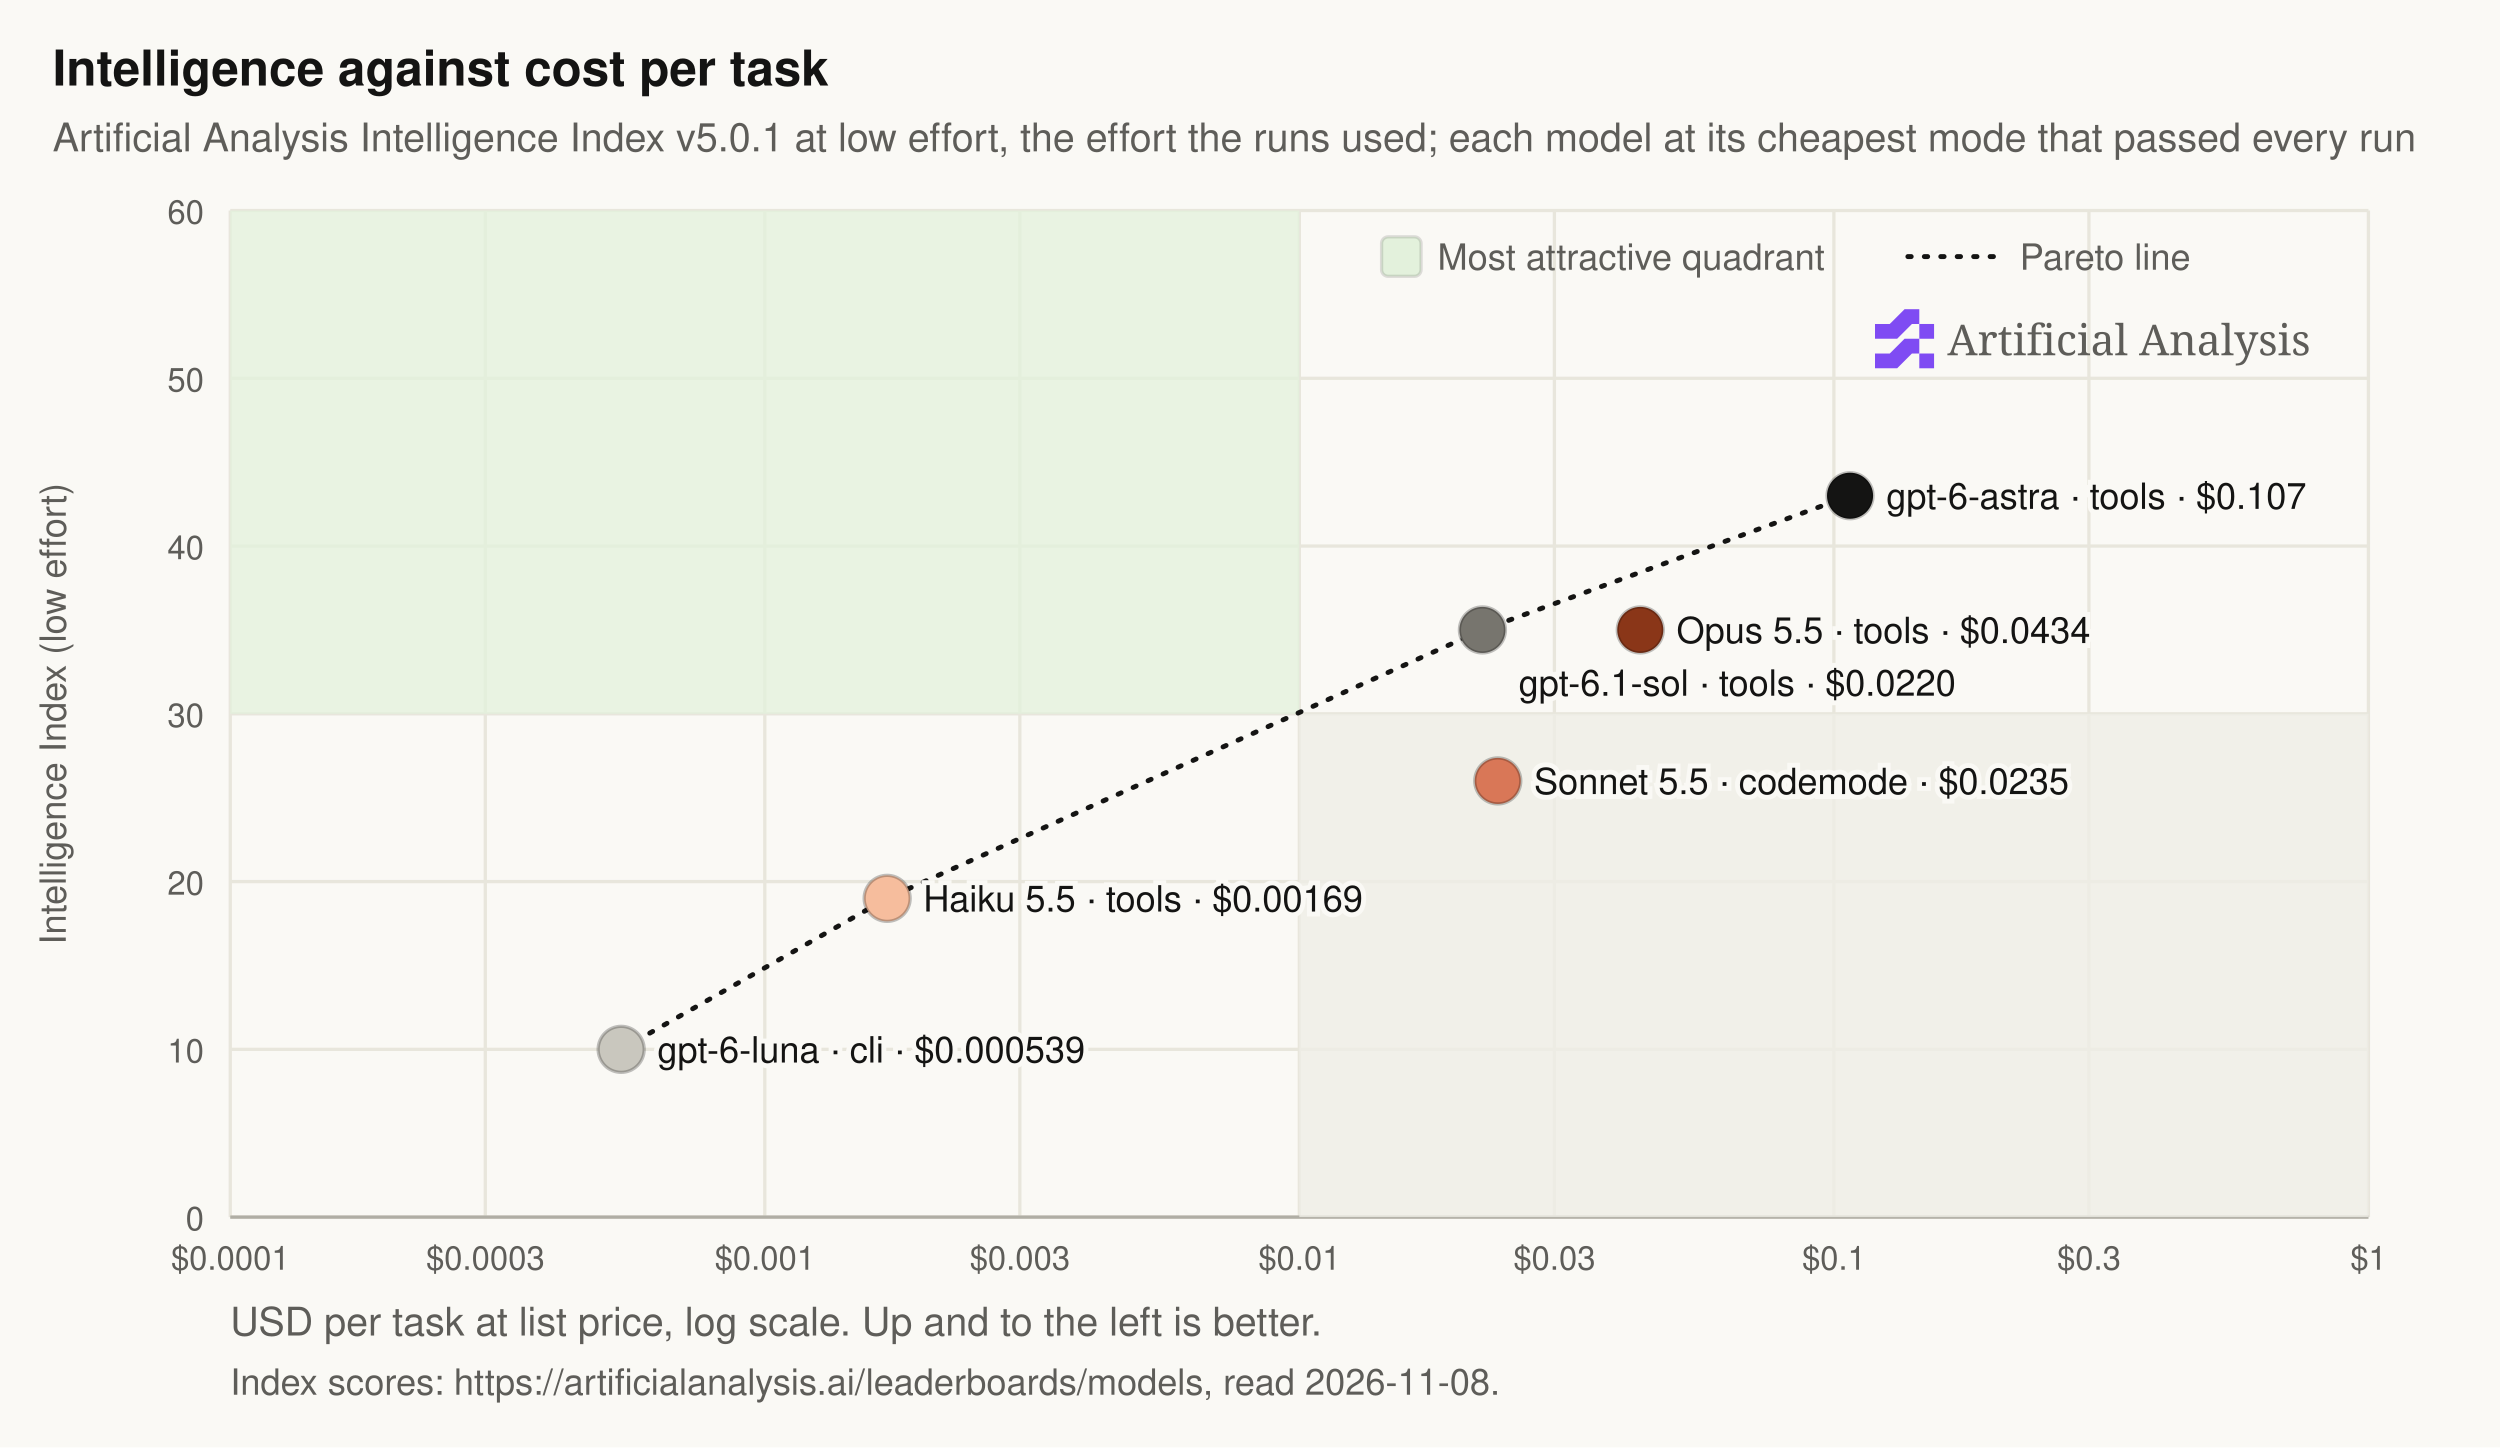
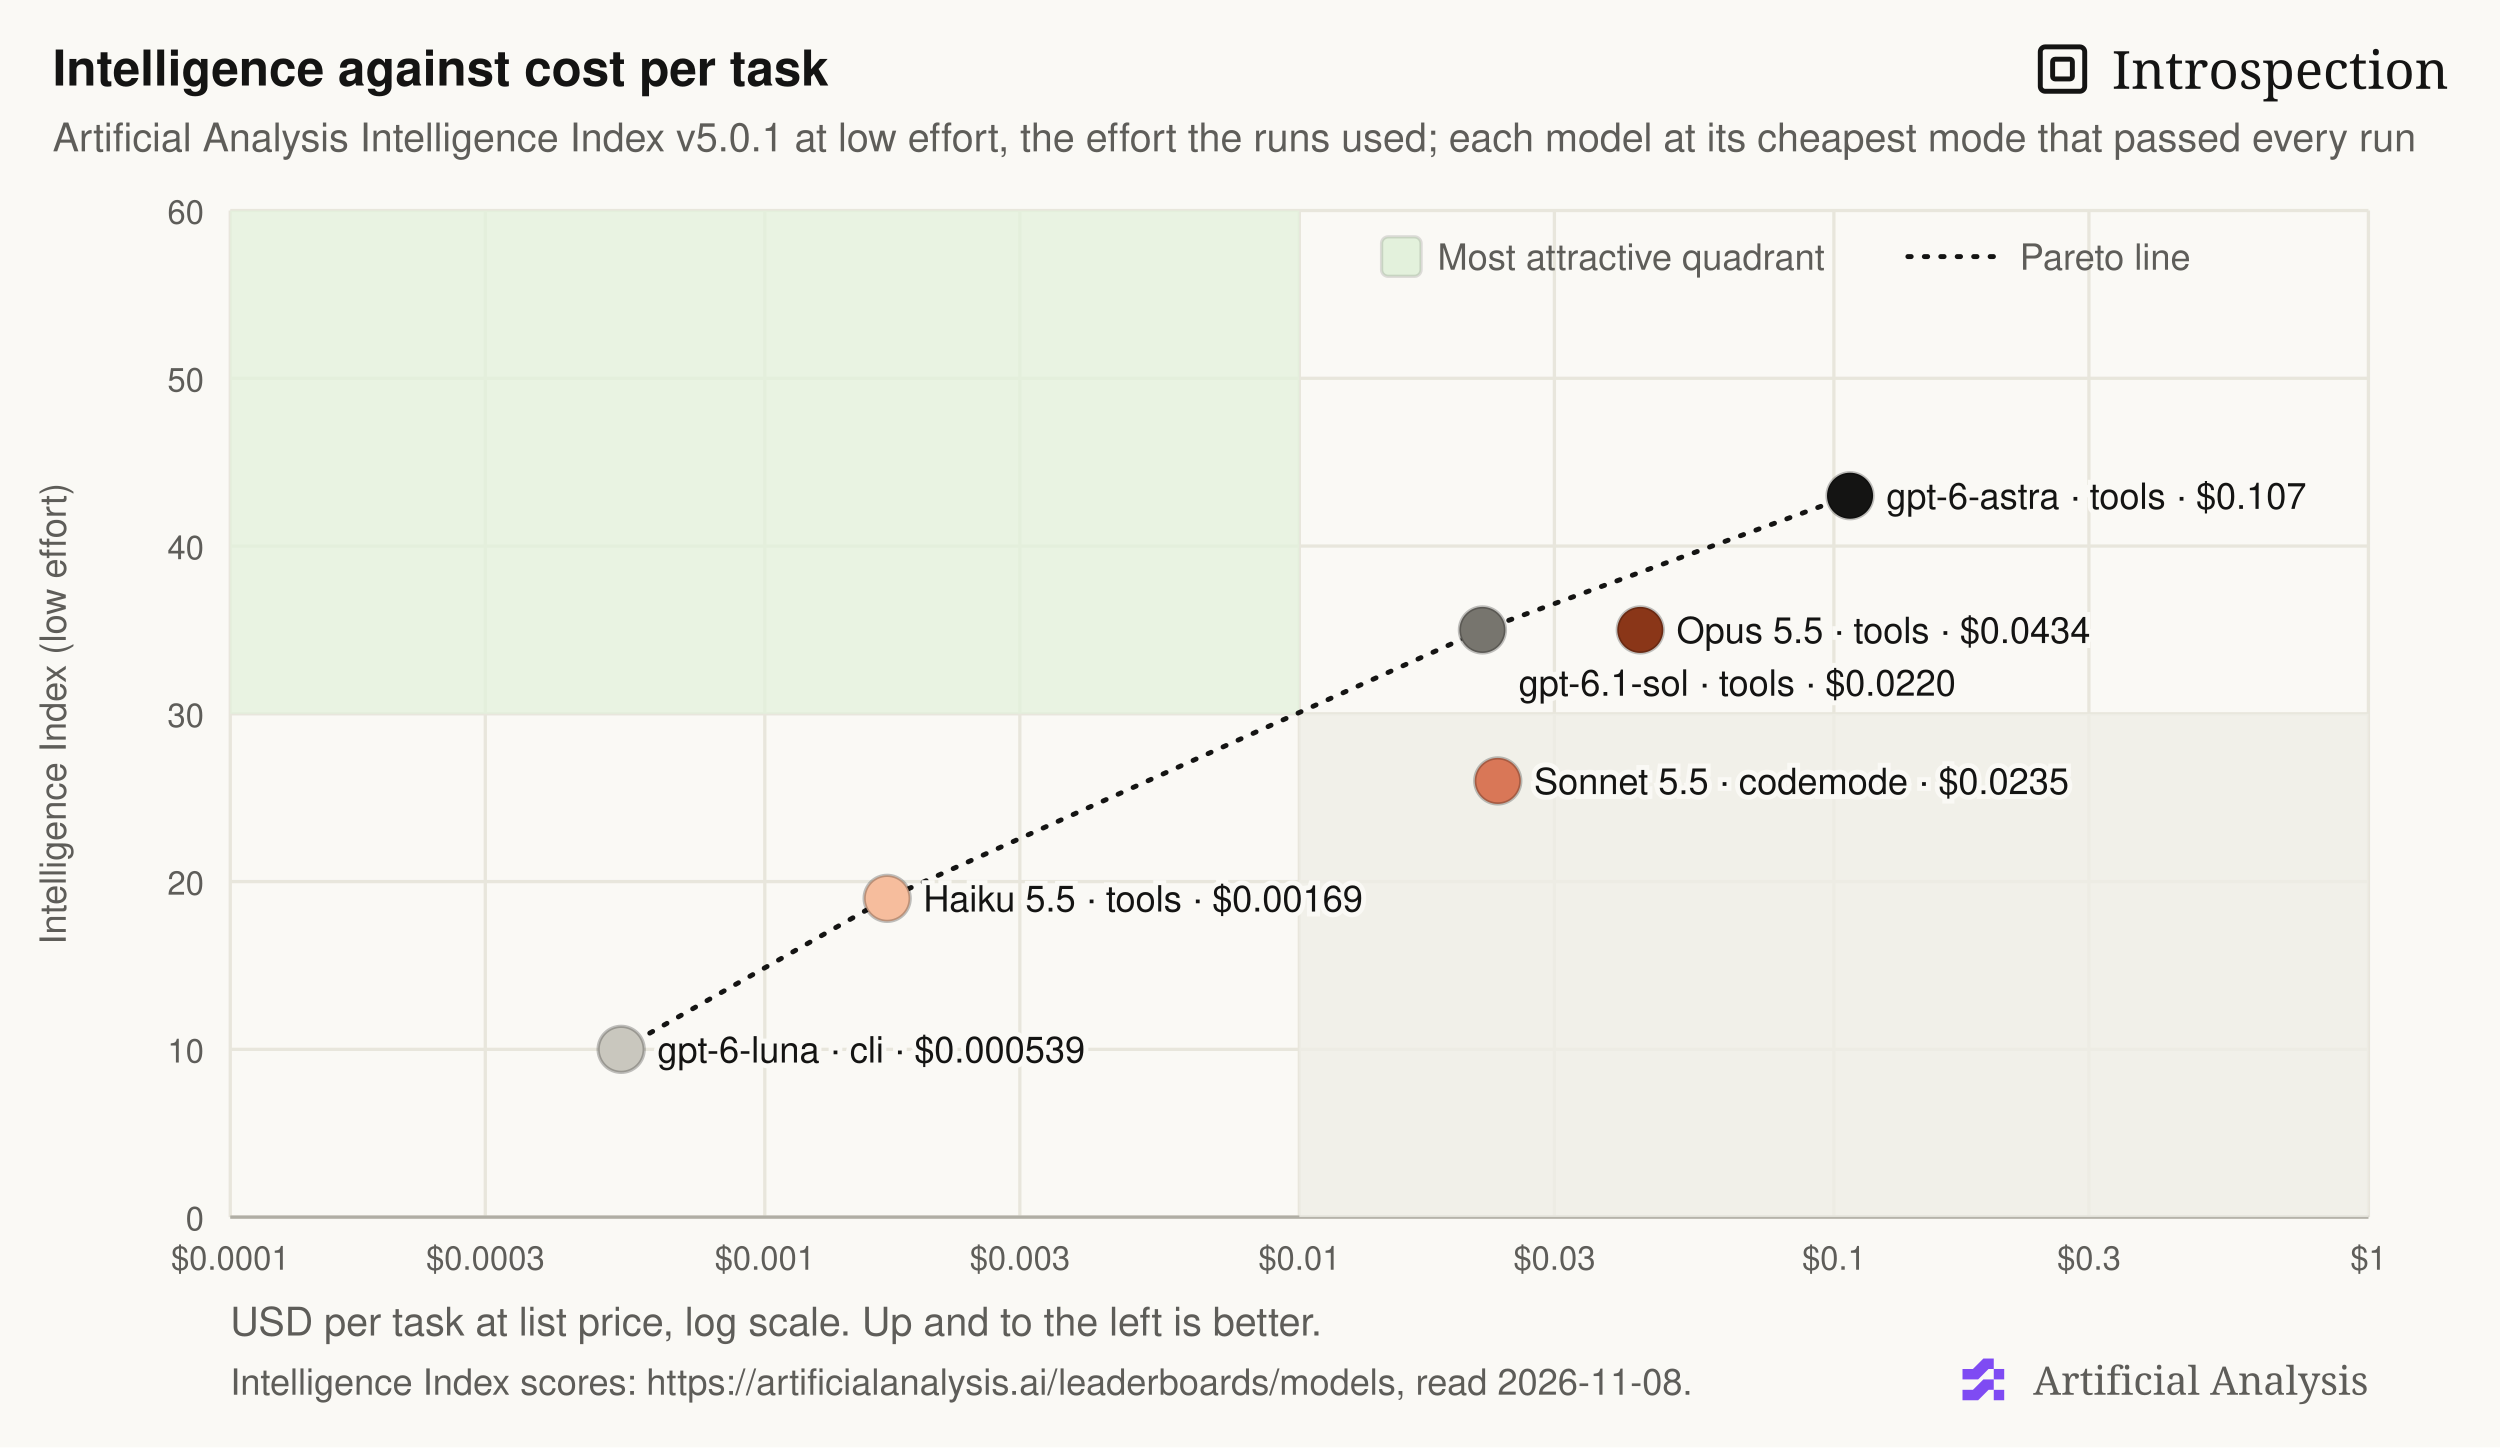
<svg xmlns="http://www.w3.org/2000/svg" width="760" height="440" viewBox="0 0 760 440" font-family="-apple-system, Segoe UI, Helvetica, Arial, sans-serif">
  <rect width="760" height="440" fill="#faf9f5" />
  <text x="16" y="26" font-size="15" font-weight="600" fill="#141413">Intelligence against cost per task</text>
+   <g transform="translate(618 12) scale(0.75)" fill="none" stroke="#141413" stroke-width="2" stroke-linecap="round" stroke-linejoin="round">
+     <rect x="3" y="3" width="18" height="18" rx="2" />
+     <rect x="8" y="8" width="8" height="8" rx="1" />
+   </g>
+   <text x="642" y="27" font-size="16" font-family="Georgia, serif" fill="#141413">Introspection</text>
  <text x="16" y="46" font-size="12" fill="#5e5d59">Artificial Analysis Intelligence Index v5.0.1 at low effort, the effort the runs used; each model at its cheapest mode that passed every run</text>
  <line x1="70" y1="370" x2="720" y2="370" stroke="#e8e6dc" />
  <text x="62" y="374" font-size="10" text-anchor="end" fill="#5e5d59">0</text>
  <line x1="70" y1="319" x2="720" y2="319" stroke="#e8e6dc" />
  <text x="62" y="323" font-size="10" text-anchor="end" fill="#5e5d59">10</text>
  <line x1="70" y1="268" x2="720" y2="268" stroke="#e8e6dc" />
  <text x="62" y="272" font-size="10" text-anchor="end" fill="#5e5d59">20</text>
  <line x1="70" y1="217" x2="720" y2="217" stroke="#e8e6dc" />
  <text x="62" y="221" font-size="10" text-anchor="end" fill="#5e5d59">30</text>
  <line x1="70" y1="166" x2="720" y2="166" stroke="#e8e6dc" />
  <text x="62" y="170" font-size="10" text-anchor="end" fill="#5e5d59">40</text>
  <line x1="70" y1="115" x2="720" y2="115" stroke="#e8e6dc" />
  <text x="62" y="119" font-size="10" text-anchor="end" fill="#5e5d59">50</text>
  <line x1="70" y1="64" x2="720" y2="64" stroke="#e8e6dc" />
  <text x="62" y="68" font-size="10" text-anchor="end" fill="#5e5d59">60</text>
  <line x1="70" y1="64" x2="70" y2="370" stroke="#e8e6dc" />
  <text x="70" y="386" font-size="10" text-anchor="middle" fill="#5e5d59">$0.0001</text>
  <line x1="147.532" y1="64" x2="147.532" y2="370" stroke="#e8e6dc" />
  <text x="147.532" y="386" font-size="10" text-anchor="middle" fill="#5e5d59">$0.0003</text>
  <line x1="232.5" y1="64" x2="232.5" y2="370" stroke="#e8e6dc" />
  <text x="232.5" y="386" font-size="10" text-anchor="middle" fill="#5e5d59">$0.001</text>
  <line x1="310.032" y1="64" x2="310.032" y2="370" stroke="#e8e6dc" />
  <text x="310.032" y="386" font-size="10" text-anchor="middle" fill="#5e5d59">$0.003</text>
  <line x1="395" y1="64" x2="395" y2="370" stroke="#e8e6dc" />
  <text x="395" y="386" font-size="10" text-anchor="middle" fill="#5e5d59">$0.01</text>
  <line x1="472.532" y1="64" x2="472.532" y2="370" stroke="#e8e6dc" />
  <text x="472.532" y="386" font-size="10" text-anchor="middle" fill="#5e5d59">$0.03</text>
  <line x1="557.5" y1="64" x2="557.5" y2="370" stroke="#e8e6dc" />
  <text x="557.5" y="386" font-size="10" text-anchor="middle" fill="#5e5d59">$0.1</text>
  <line x1="635.032" y1="64" x2="635.032" y2="370" stroke="#e8e6dc" />
  <text x="635.032" y="386" font-size="10" text-anchor="middle" fill="#5e5d59">$0.3</text>
  <line x1="720" y1="64" x2="720" y2="370" stroke="#e8e6dc" />
  <text x="720" y="386" font-size="10" text-anchor="middle" fill="#5e5d59">$1</text>
  <line x1="70" y1="370" x2="720" y2="370" stroke="#b0aea5" />
  <rect x="70" y="64" width="325" height="153" fill="#e3f1dc" opacity="0.75" />
  <rect x="395" y="217" width="325" height="153" fill="#efede6" opacity="0.8" />
  <polyline points="188.836,319 269.697,273.1 450.656,191.5 562.413,150.7" fill="none" stroke="#141413" stroke-width="1.5" stroke-dasharray="1 4" stroke-linecap="round" />
  <rect x="420" y="72" width="12" height="12" rx="2" fill="#e3f1dc" stroke="#0000001f" />
  <text x="437" y="82" font-size="11" fill="#5e5d59">Most attractive quadrant</text>
  <line x1="580" y1="78" x2="608" y2="78" stroke="#141413" stroke-width="1.5" stroke-dasharray="1 4" stroke-linecap="round" />
  <text x="614" y="82" font-size="11" fill="#5e5d59">Pareto line</text>
  <circle cx="269.697" cy="273.1" r="7" fill="#f6bd9d" stroke="#0000003d" />
  <circle cx="455.324" cy="237.4" r="7" fill="#d97757" stroke="#0000003d" />
  <circle cx="498.648" cy="191.5" r="7" fill="#8a3618" stroke="#0000003d" />
  <circle cx="188.836" cy="319" r="7" fill="#c9c7be" stroke="#0000003d" />
  <circle cx="450.656" cy="191.5" r="7" fill="#77756e" stroke="#0000003d" />
  <circle cx="562.413" cy="150.7" r="7" fill="#141413" stroke="#0000003d" />
  <text x="280.697" y="277.1" font-size="11" stroke="#faf9f5" stroke-width="3" paint-order="stroke" fill="#141413">Haiku 5.5 · tools · $0.00169</text>
  <text x="466.324" y="241.4" font-size="11" stroke="#faf9f5" stroke-width="3" paint-order="stroke" fill="#141413">Sonnet 5.5 · codemode · $0.0235</text>
  <text x="509.648" y="195.5" font-size="11" stroke="#faf9f5" stroke-width="3" paint-order="stroke" fill="#141413">Opus 5.5 · tools · $0.0434</text>
  <text x="199.836" y="323" font-size="11" stroke="#faf9f5" stroke-width="3" paint-order="stroke" fill="#141413">gpt-6-luna · cli · $0.000539</text>
  <text x="461.656" y="211.5" font-size="11" stroke="#faf9f5" stroke-width="3" paint-order="stroke" fill="#141413">gpt-6.1-sol · tools · $0.0220</text>
  <text x="573.413" y="154.7" font-size="11" stroke="#faf9f5" stroke-width="3" paint-order="stroke" fill="#141413">gpt-6-astra · tools · $0.107</text>
-   <g transform="translate(570 94) scale(0.34)">
+   <text x="70" y="406" font-size="12" fill="#5e5d59">USD per task at list price, log scale. Up and to the left is better.</text>
+   <text x="70" y="424" font-size="11" fill="#5e5d59">Intelligence Index scores: https://artificialanalysis.ai/leaderboards/models, read 2026-11-08.</text>
+   <g transform="translate(596.6 413) scale(0.24)">
    <path d="M46.219 52.82H52.819V39.61H46.219H39.609V52.82H46.219Z" fill="#7F4BF3" />
    <path d="M26.41 0L13.2 13.2H0V26.41H19.81L33.01 13.2H39.61V0H26.41Z" fill="#7F4BF3" />
    <path d="M26.41 26.41L13.2 39.61H0V52.82H19.81L33.01 39.61H39.61V26.41H26.41Z" fill="#7F4BF3" />
    <path d="M52.819 26.41V13.2H46.219H39.609V26.41H46.219H52.819Z" fill="#7F4BF3" />
  </g>
-   <text x="592" y="108" font-size="13" font-family="Georgia, serif" fill="#5e5d59">Artificial Analysis</text>
-   <text x="70" y="406" font-size="12" fill="#5e5d59">USD per task at list price, log scale. Up and to the left is better.</text>
-   <text x="70" y="424" font-size="11" fill="#5e5d59">Index scores: https://artificialanalysis.ai/leaderboards/models, read 2026-11-08.</text>
+   <text x="720" y="424" font-size="12" font-family="Georgia, serif" text-anchor="end" fill="#5e5d59">Artificial Analysis</text>
  <text transform="translate(20 217) rotate(-90)" font-size="11" text-anchor="middle" fill="#5e5d59">Intelligence Index (low effort)</text>
</svg>
